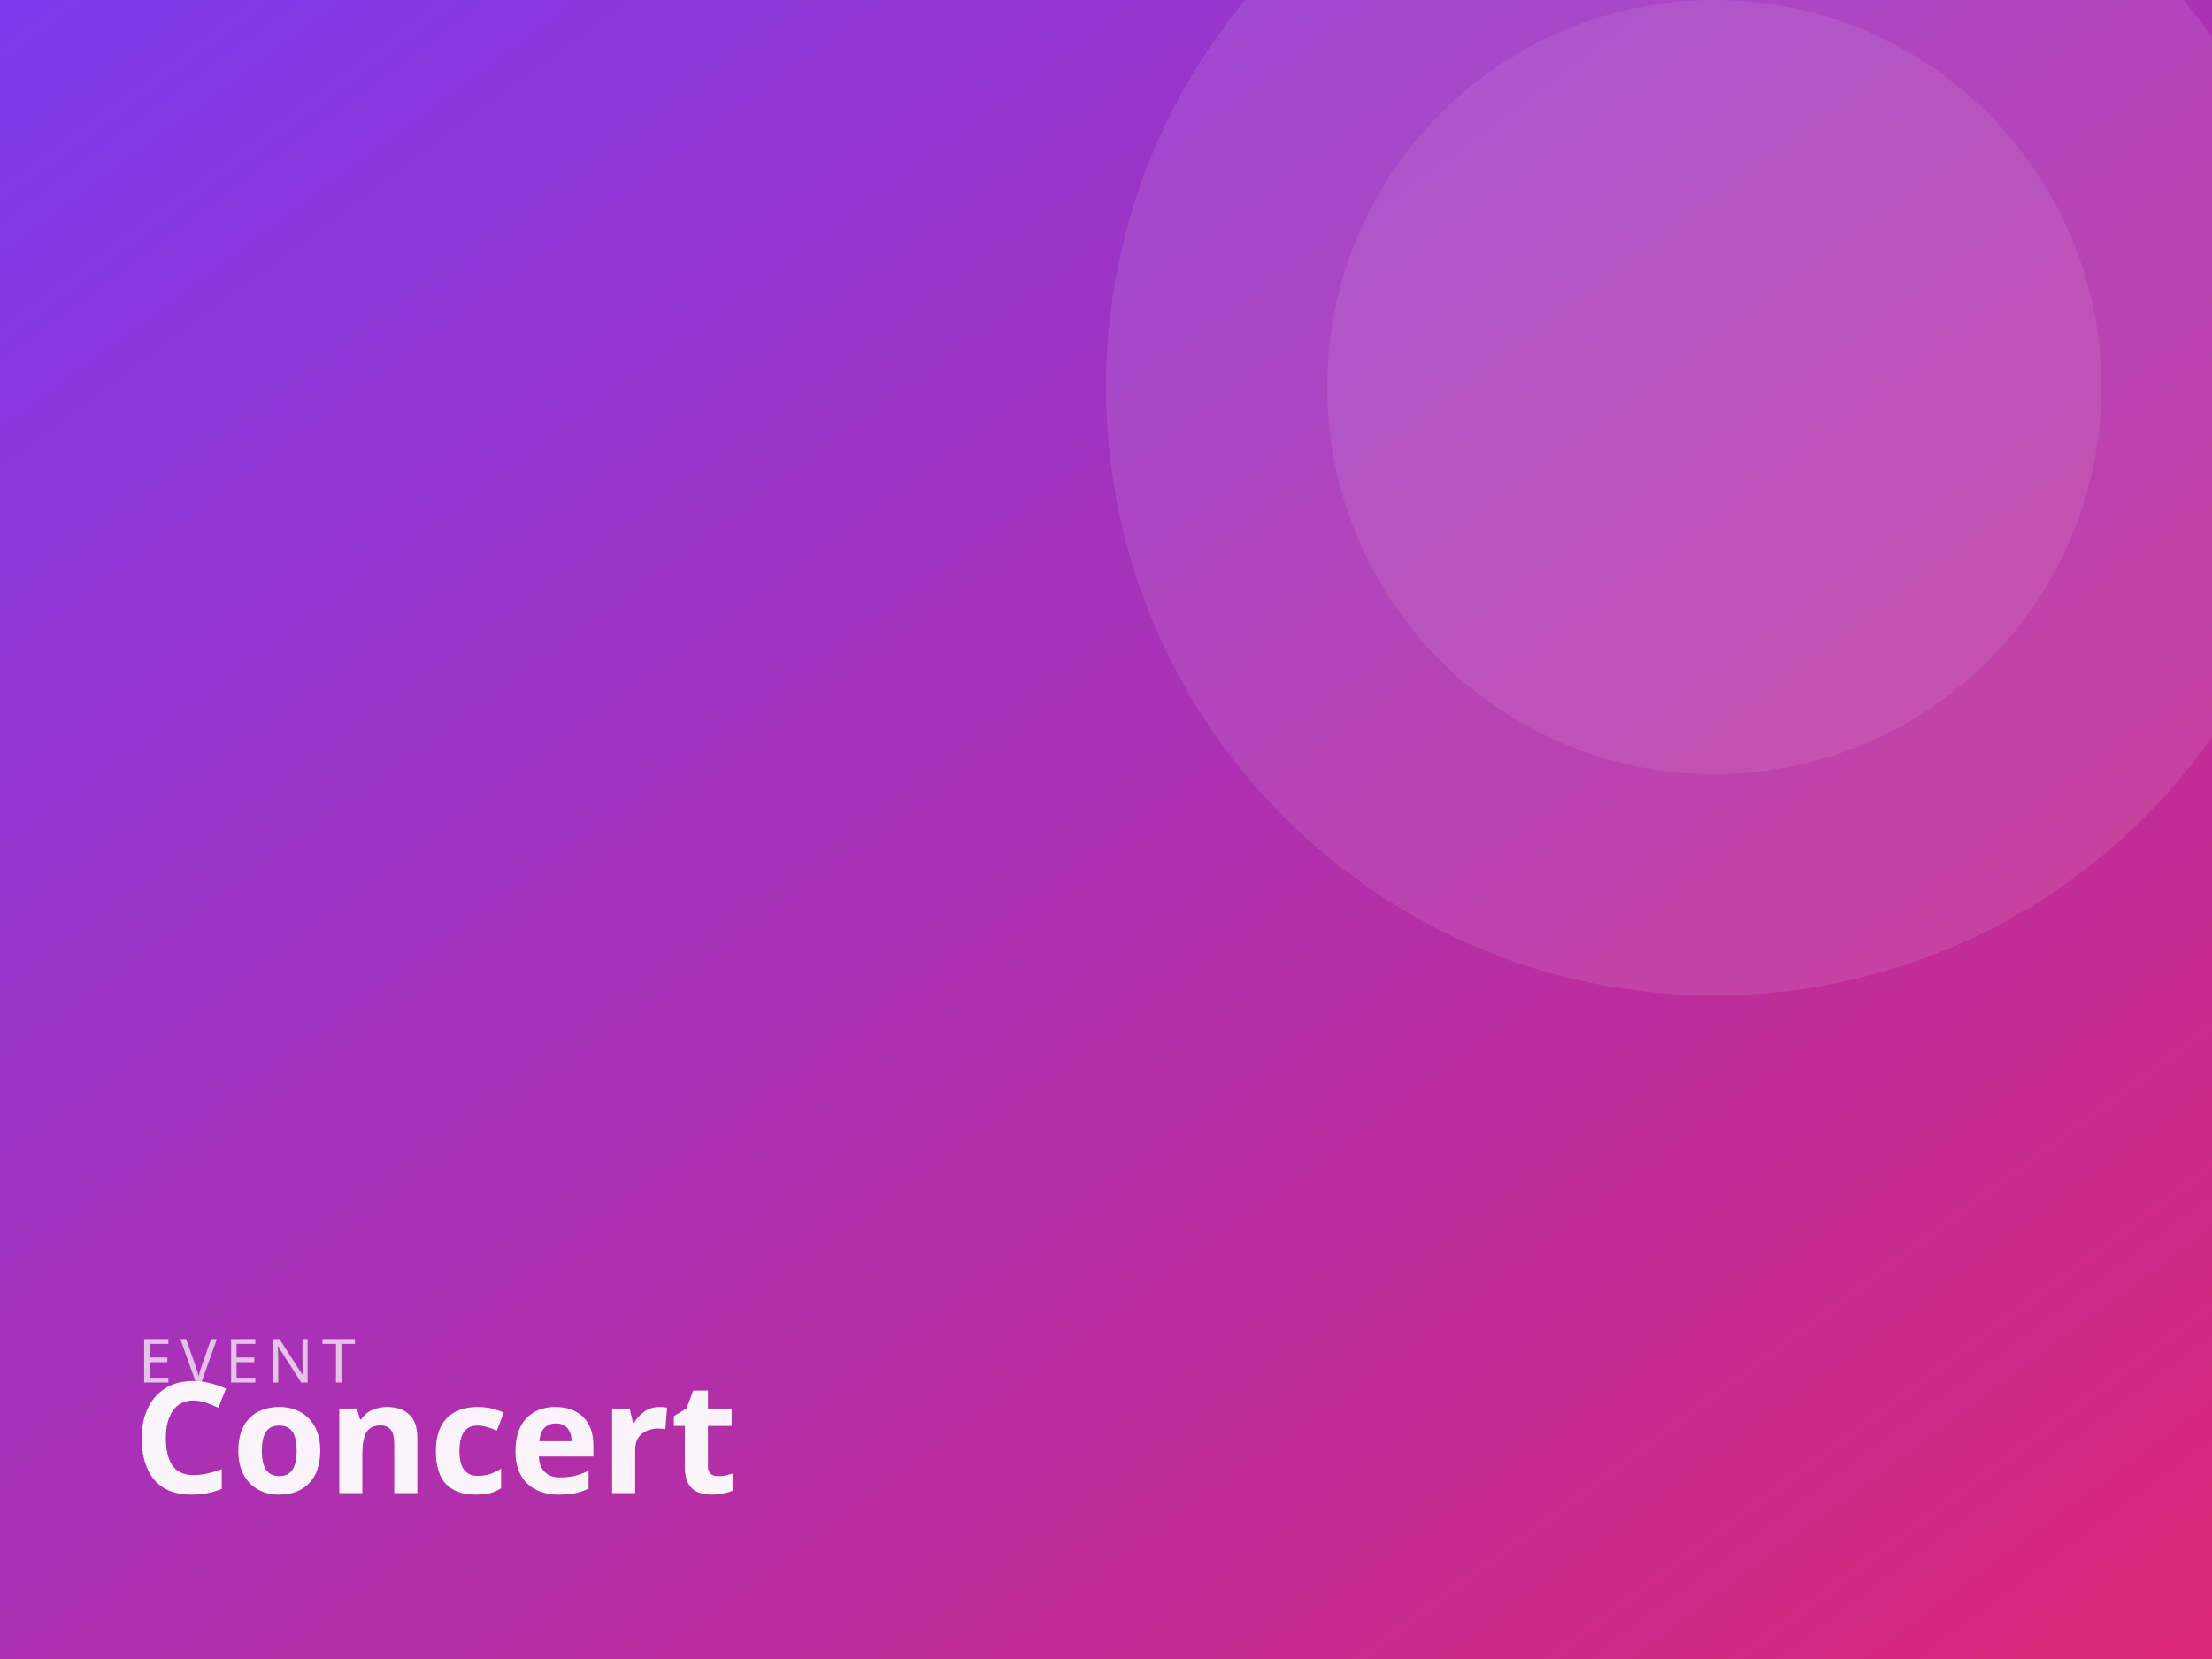
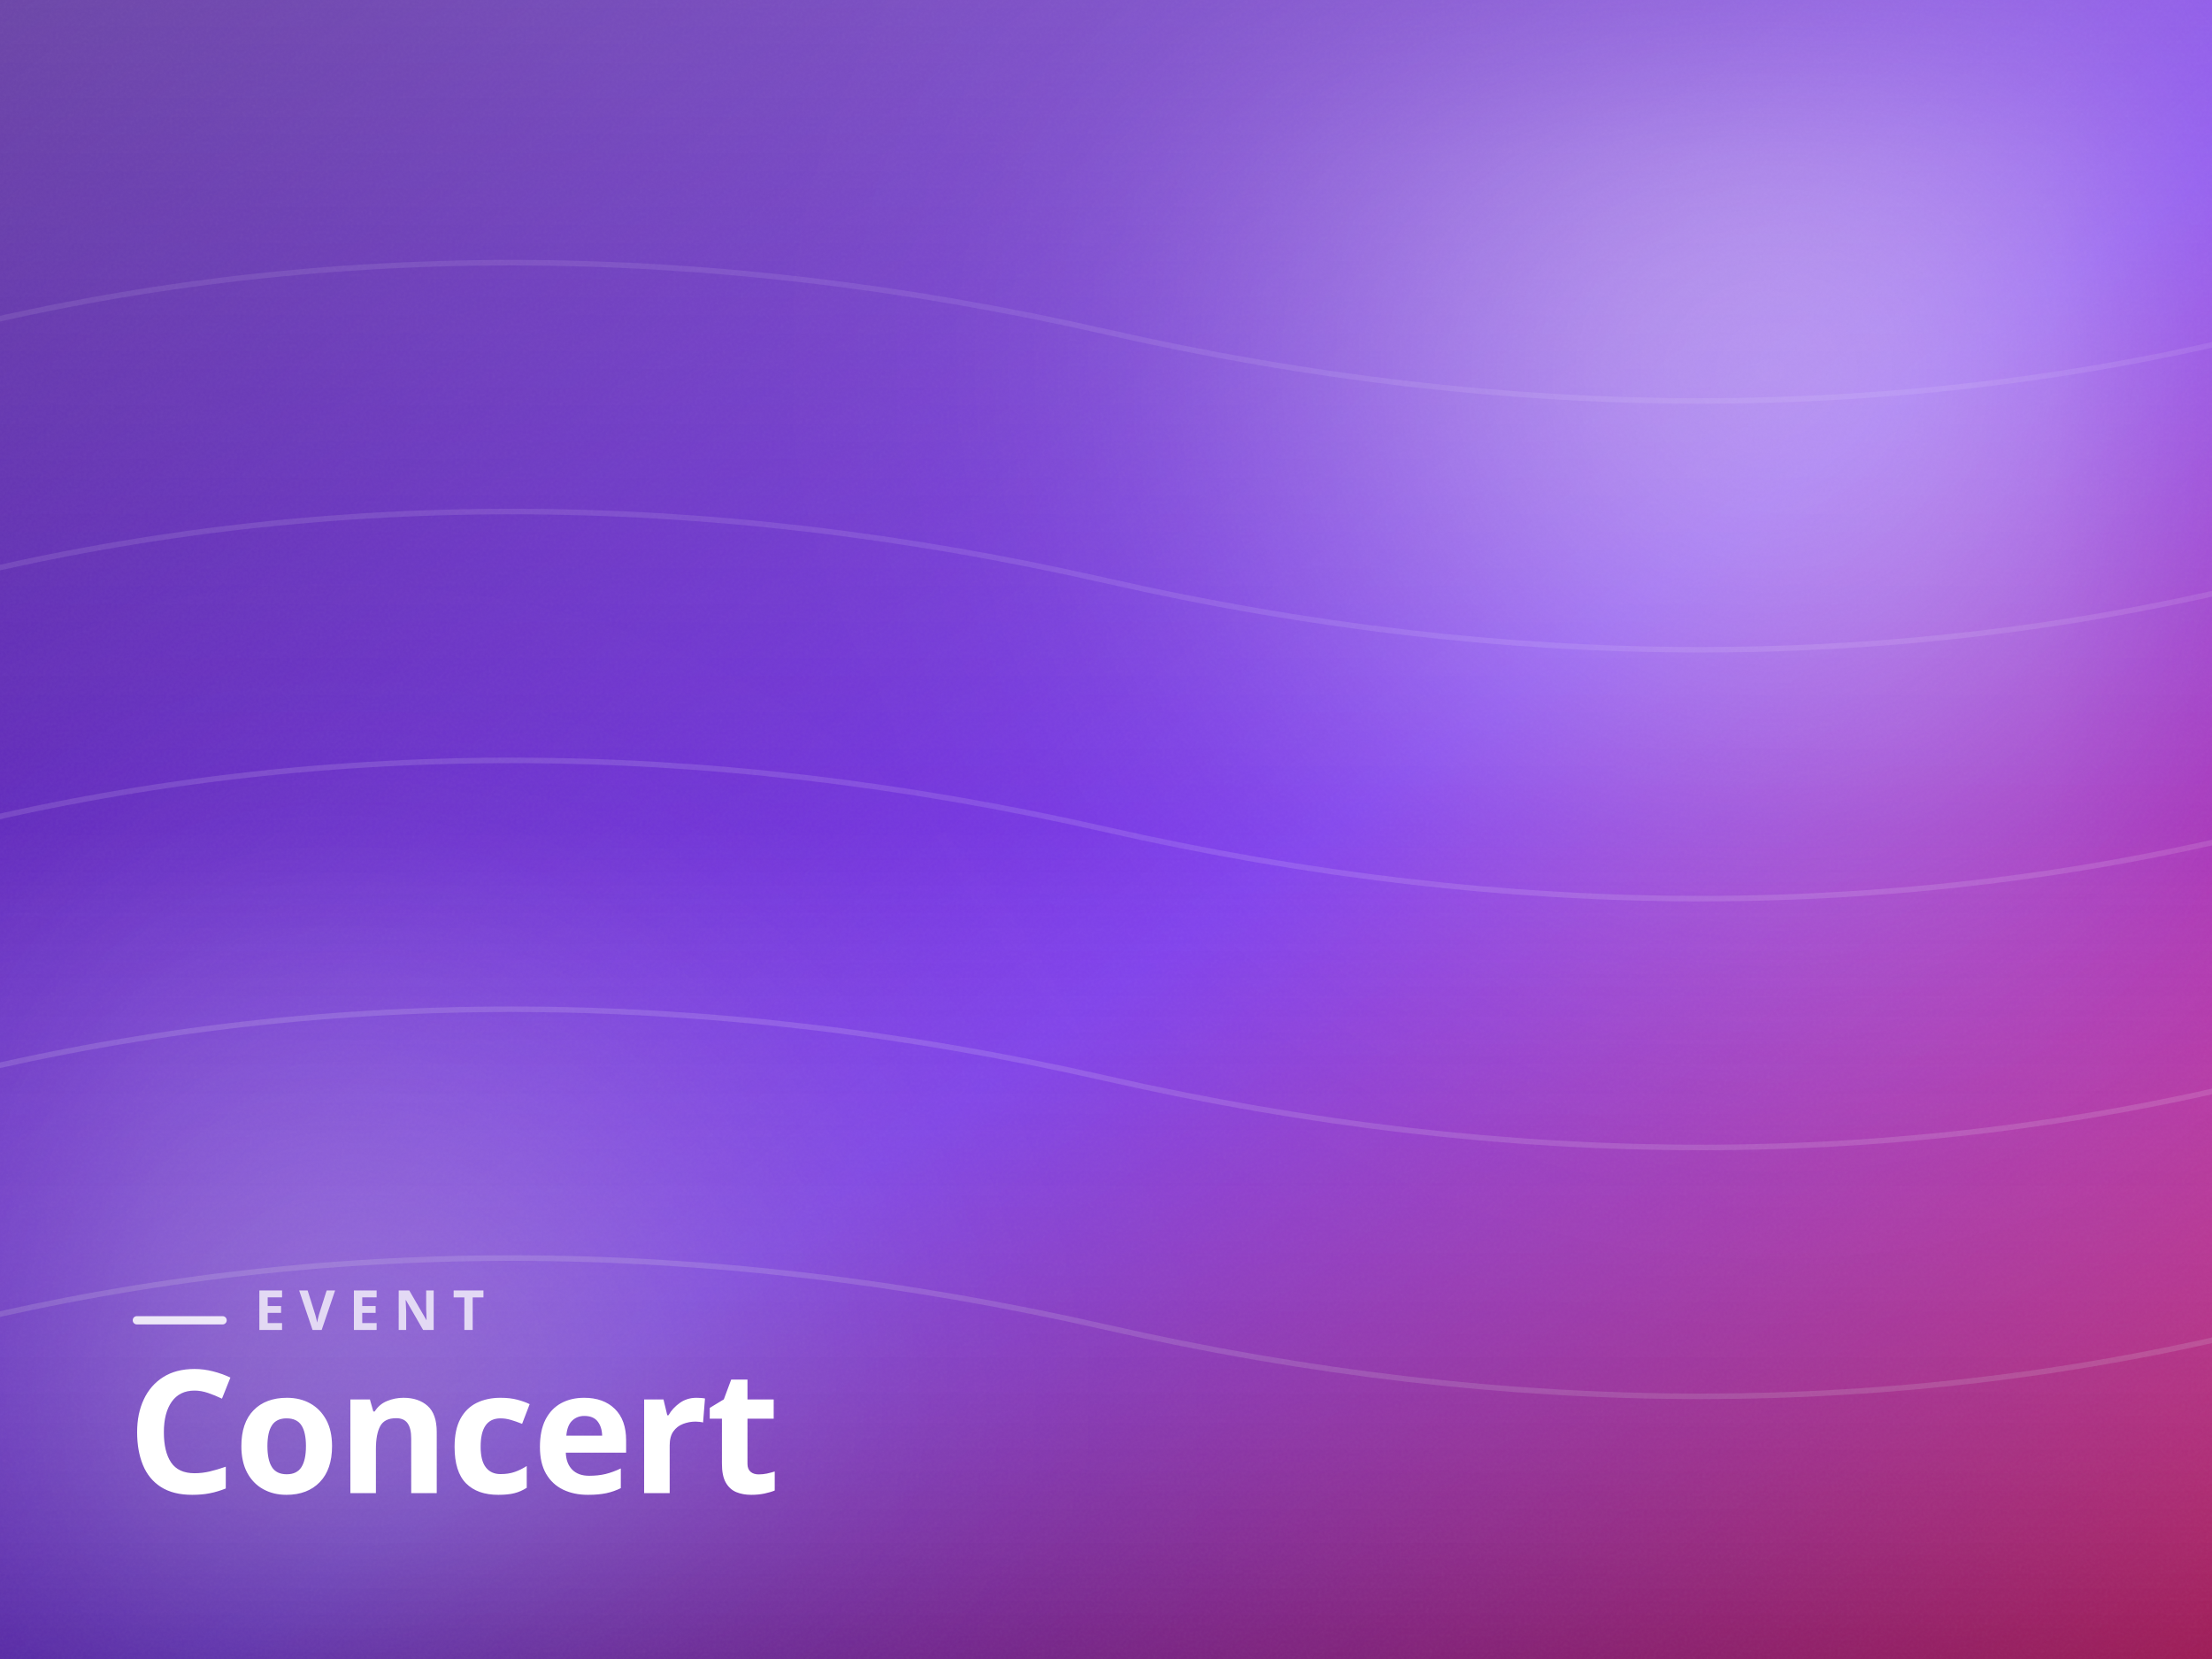
- <svg xmlns="http://www.w3.org/2000/svg" viewBox="0 0 800 600" width="800" height="600" role="img" aria-label="Concert">
+ <svg xmlns="http://www.w3.org/2000/svg" viewBox="0 0 800 600" width="800" height="600" role="img" aria-label="Concert event">
  <defs>
-     <linearGradient id="g-concert-1" x1="0" y1="0" x2="1" y2="1">
-       <stop offset="0" stop-color="#7c3aed" />
+     <linearGradient id="bg-concert-1" x1="0" y1="0" x2="1" y2="1">
+       <stop offset="0" stop-color="#4c1d95" />
+       <stop offset="0.55" stop-color="#7c3aed" />
      <stop offset="1" stop-color="#db2777" />
    </linearGradient>
+     <radialGradient id="glow-concert-1" cx="0.5" cy="0.5" r="0.5">
+       <stop offset="0" stop-color="#ffffff" stop-opacity="0.55" />
+       <stop offset="1" stop-color="#ffffff" stop-opacity="0" />
+     </radialGradient>
+     <linearGradient id="sheen-concert-1" x1="0" y1="0" x2="0" y2="1">
+       <stop offset="0" stop-color="#ffffff" stop-opacity="0.18" />
+       <stop offset="0.5" stop-color="#ffffff" stop-opacity="0" />
+       <stop offset="1" stop-color="#000000" stop-opacity="0.28" />
+     </linearGradient>
+     <filter id="soft-concert-1" x="-50%" y="-50%" width="200%" height="200%">
+       <feGaussianBlur stdDeviation="60" />
+     </filter>
+     <filter id="grain-concert-1">
+       <feTurbulence type="fractalNoise" baseFrequency="0.9" numOctaves="2" stitchTiles="stitch" result="n" />
+       <feColorMatrix in="n" type="saturate" values="0" />
+     </filter>
+     <clipPath id="clip-concert-1">
+       <rect width="800" height="600" />
+     </clipPath>
  </defs>
-   <rect width="800" height="600" fill="url(#g-concert-1)" />
-   <circle cx="620" cy="140" r="220" fill="#ffffff" opacity="0.10" />
-   <circle cx="620" cy="140" r="140" fill="#ffffff" opacity="0.08" />
-   <text x="48" y="540" font-family="'Segoe UI', system-ui, sans-serif" font-size="56" font-weight="700" fill="#ffffff" opacity="0.95">Concert</text>
-   <text x="50" y="500" font-family="'Segoe UI', system-ui, sans-serif" font-size="22" font-weight="500" fill="#ffffff" opacity="0.7" letter-spacing="3">EVENT</text>
+   <g clip-path="url(#clip-concert-1)">
+     <rect width="800" height="600" fill="url(#bg-concert-1)" />
+     <circle cx="640" cy="130" r="260" fill="url(#glow-concert-1)" filter="url(#soft-concert-1)" />
+     <circle cx="120" cy="520" r="220" fill="url(#glow-concert-1)" filter="url(#soft-concert-1)" opacity="0.7" />
+     <g opacity="0.9">
+       <path d="M-20 120 Q 180 70 400 120 T 820 120" stroke="#ffffff" fill="none" stroke-width="2" opacity="0.10" />
+       <path d="M-20 210 Q 180 160 400 210 T 820 210" stroke="#ffffff" fill="none" stroke-width="2" opacity="0.12" />
+       <path d="M-20 300 Q 180 250 400 300 T 820 300" stroke="#ffffff" fill="none" stroke-width="2" opacity="0.14" />
+       <path d="M-20 390 Q 180 340 400 390 T 820 390" stroke="#ffffff" fill="none" stroke-width="2" opacity="0.16" />
+       <path d="M-20 480 Q 180 430 400 480 T 820 480" stroke="#ffffff" fill="none" stroke-width="2" opacity="0.18" />
+     </g>
+     <rect width="800" height="600" fill="url(#sheen-concert-1)" />
+     <rect width="800" height="600" filter="url(#grain-concert-1)" opacity="0.05" />
+     <g font-family="'Instrument Sans','Segoe UI',system-ui,sans-serif">
+       <rect x="48" y="476" width="34" height="3" rx="1.5" fill="#ffffff" opacity="0.85" />
+       <text x="92" y="481" font-size="20" font-weight="600" fill="#ffffff" opacity="0.75" letter-spacing="5">EVENT</text>
+       <text x="46" y="540" font-size="62" font-weight="700" fill="#ffffff" letter-spacing="-1">Concert</text>
+     </g>
+   </g>
</svg>
